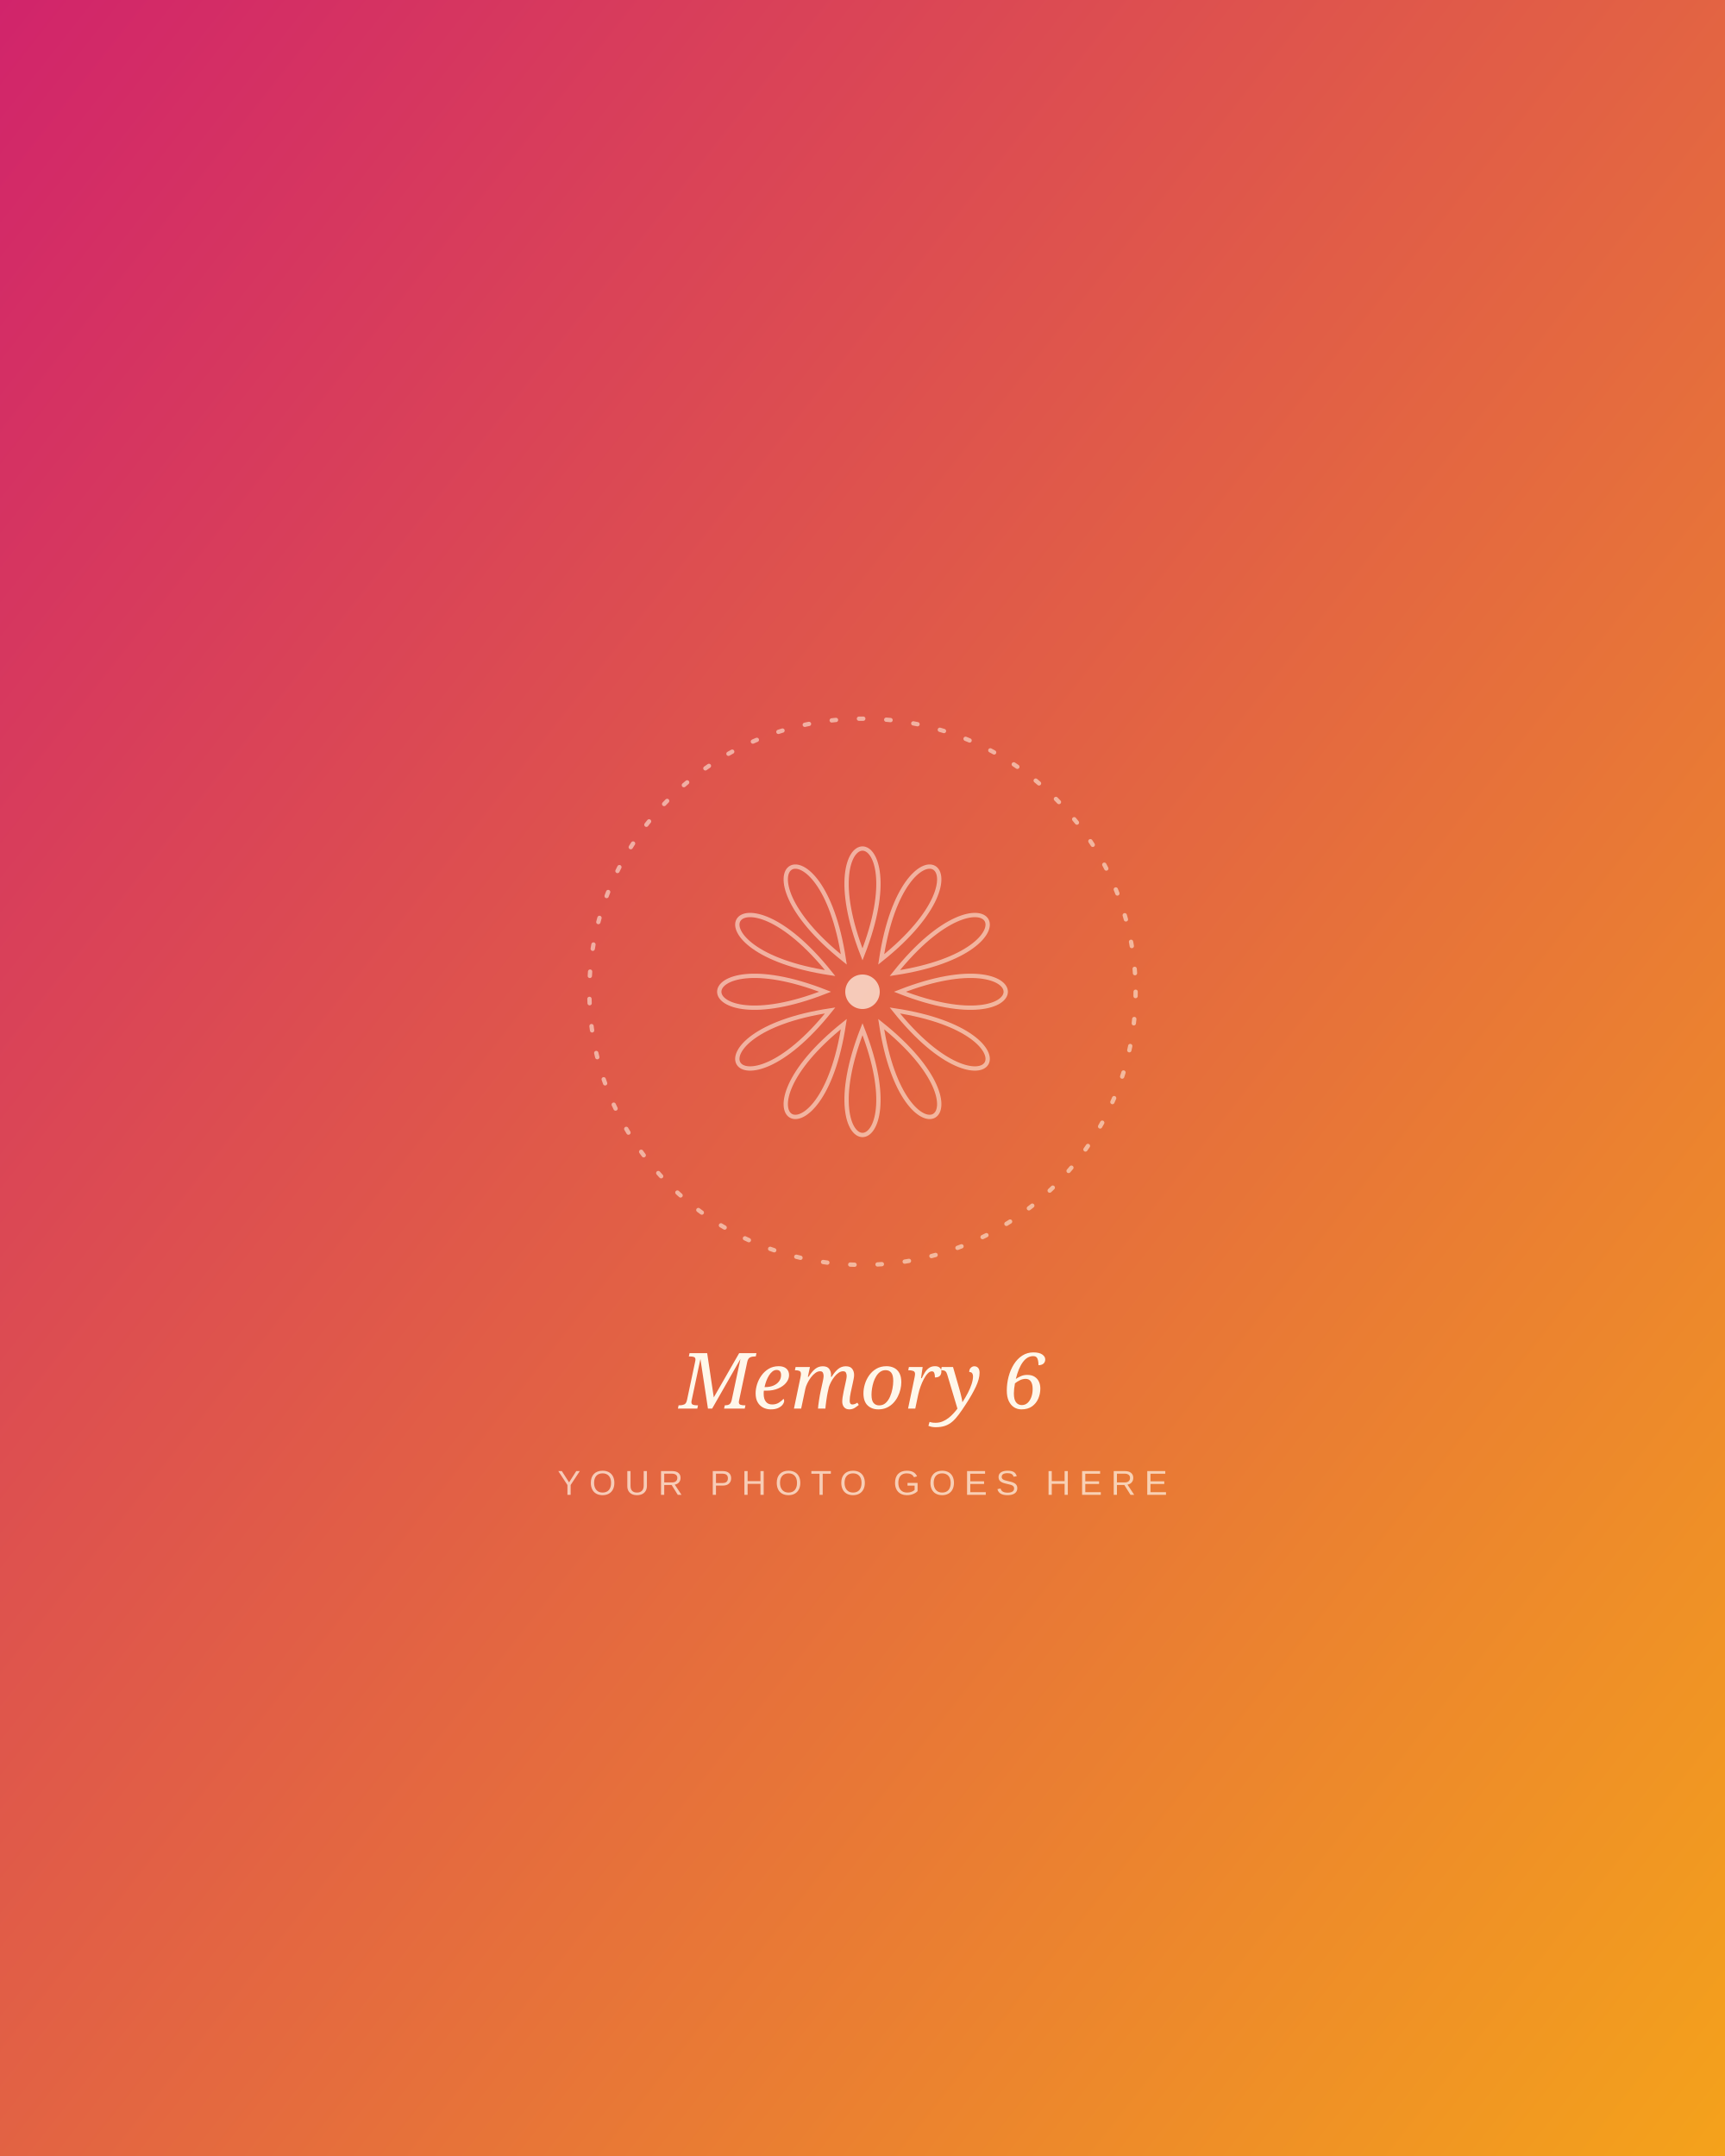
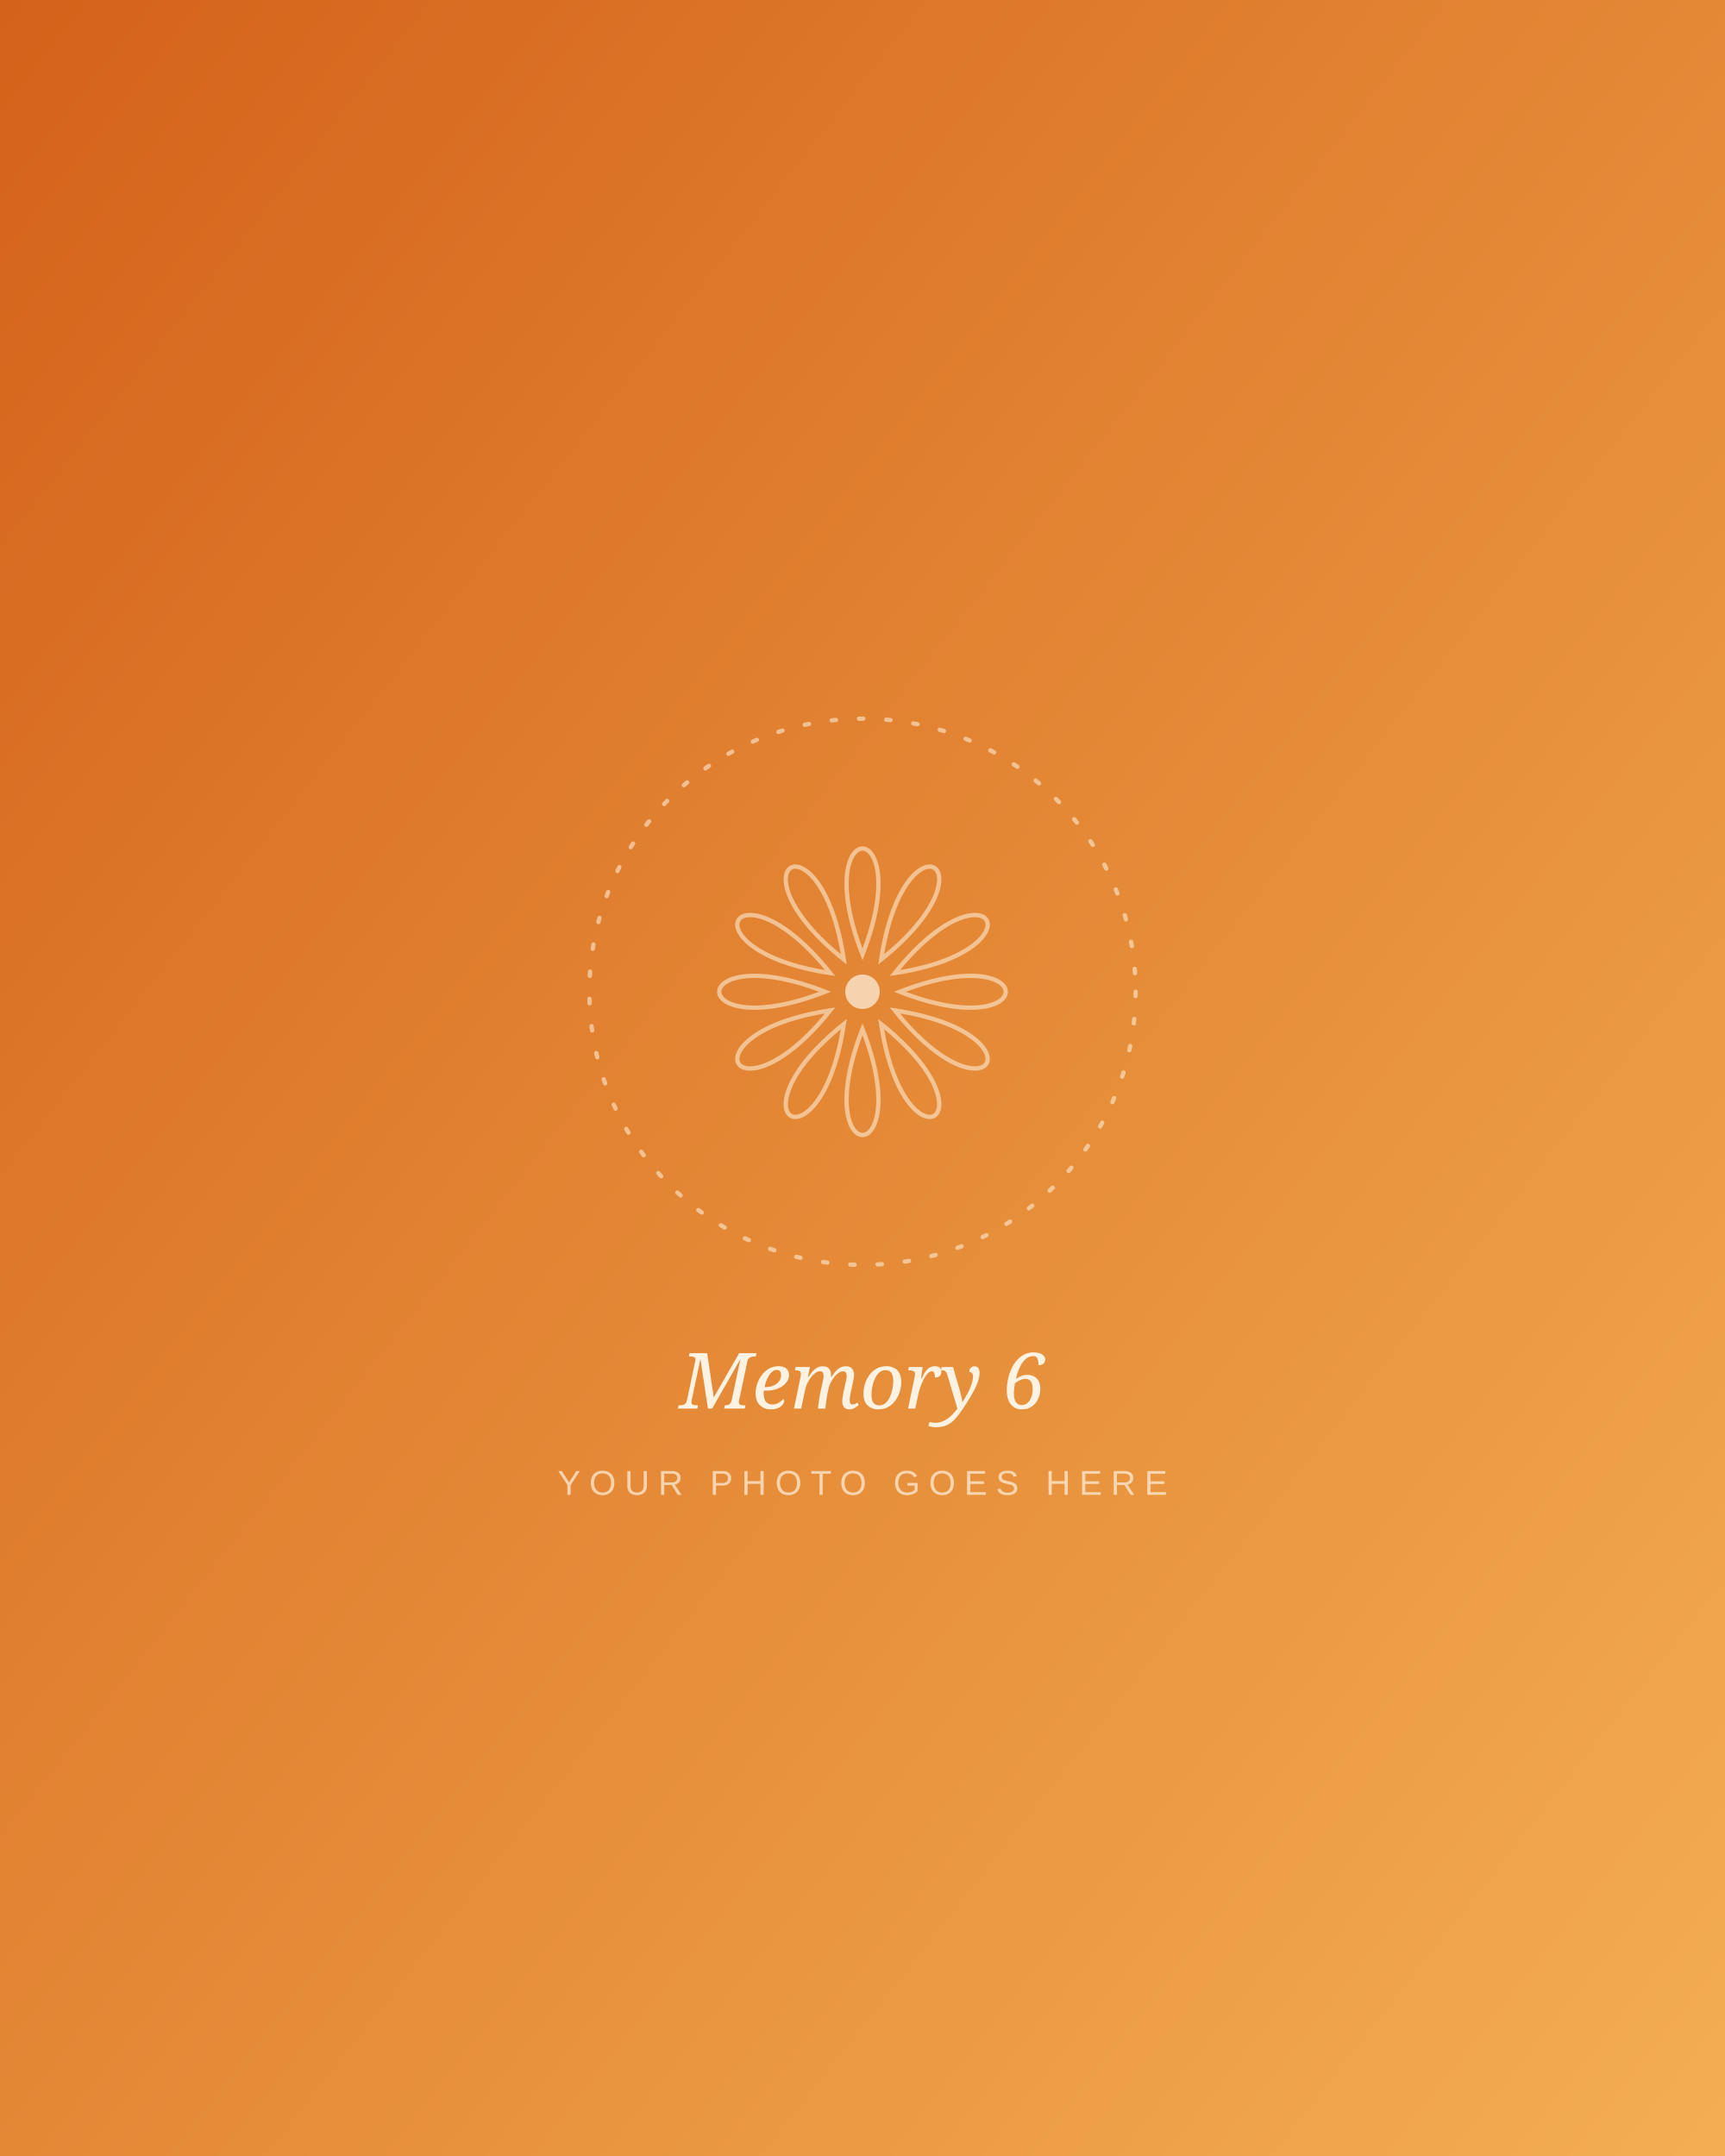
<svg xmlns="http://www.w3.org/2000/svg" viewBox="0 0 1200 1500" preserveAspectRatio="xMidYMid slice">
  <defs>
    <linearGradient id="g" x1="0" y1="0" x2="1" y2="1">
-       <stop offset="0" stop-color="#d1246b" />
-       <stop offset="1" stop-color="#f4a21b" />
+       <stop offset="0" stop-color="#d4621a" />
+       <stop offset="1" stop-color="#f4ae52" />
    </linearGradient>
  </defs>
  <rect width="1200" height="1500" fill="url(#g)" />
-   <g transform="translate(600 690)" fill="none" stroke="#fff7ea" stroke-opacity=".55" stroke-width="3">
-     <circle r="12" fill="#fff7ea" fill-opacity=".7" stroke="none" />
+   <g transform="translate(600 690)" fill="none" stroke="#fef3e2" stroke-opacity=".55" stroke-width="3">
+     <circle r="12" fill="#fef3e2" fill-opacity=".7" stroke="none" />
    <path d="M0.0 -26.0 C-38.4 -124.2 38.4 -124.2 0.0 -26.0Z M13.0 -22.5 C28.8 -126.8 95.4 -88.3 13.0 -22.5Z M22.5 -13.0 C88.3 -95.4 126.8 -28.8 22.5 -13.0Z M26.0 0.0 C124.2 -38.4 124.2 38.4 26.0 0.0Z M22.5 13.0 C126.8 28.8 88.3 95.4 22.5 13.0Z M13.0 22.5 C95.4 88.3 28.8 126.8 13.0 22.5Z M0.0 26.0 C38.4 124.2 -38.4 124.2 0.0 26.0Z M-13.0 22.5 C-28.8 126.8 -95.4 88.3 -13.0 22.5Z M-22.5 13.0 C-88.3 95.4 -126.8 28.8 -22.5 13.0Z M-26.0 0.0 C-124.2 38.4 -124.2 -38.4 -26.0 0.0Z M-22.5 -13.0 C-126.8 -28.8 -88.3 -95.4 -22.5 -13.0Z M-13.0 -22.5 C-95.4 -88.3 -28.8 -126.8 -13.0 -22.5Z " />
    <circle r="190" stroke-dasharray="3 16" stroke-linecap="round" />
  </g>
-   <text x="600" y="980" text-anchor="middle" font-family="Georgia, serif" font-style="italic" font-size="54" fill="#fff7ea">Memory 6</text>
-   <text x="600" y="1040" text-anchor="middle" font-family="Arial, sans-serif" font-size="24" letter-spacing="6" fill="#fff7ea" fill-opacity=".7">YOUR PHOTO GOES HERE</text>
+   <text x="600" y="980" text-anchor="middle" font-family="Georgia, serif" font-style="italic" font-size="54" fill="#fef3e2">Memory 6</text>
+   <text x="600" y="1040" text-anchor="middle" font-family="Arial, sans-serif" font-size="24" letter-spacing="6" fill="#fef3e2" fill-opacity=".7">YOUR PHOTO GOES HERE</text>
</svg>
